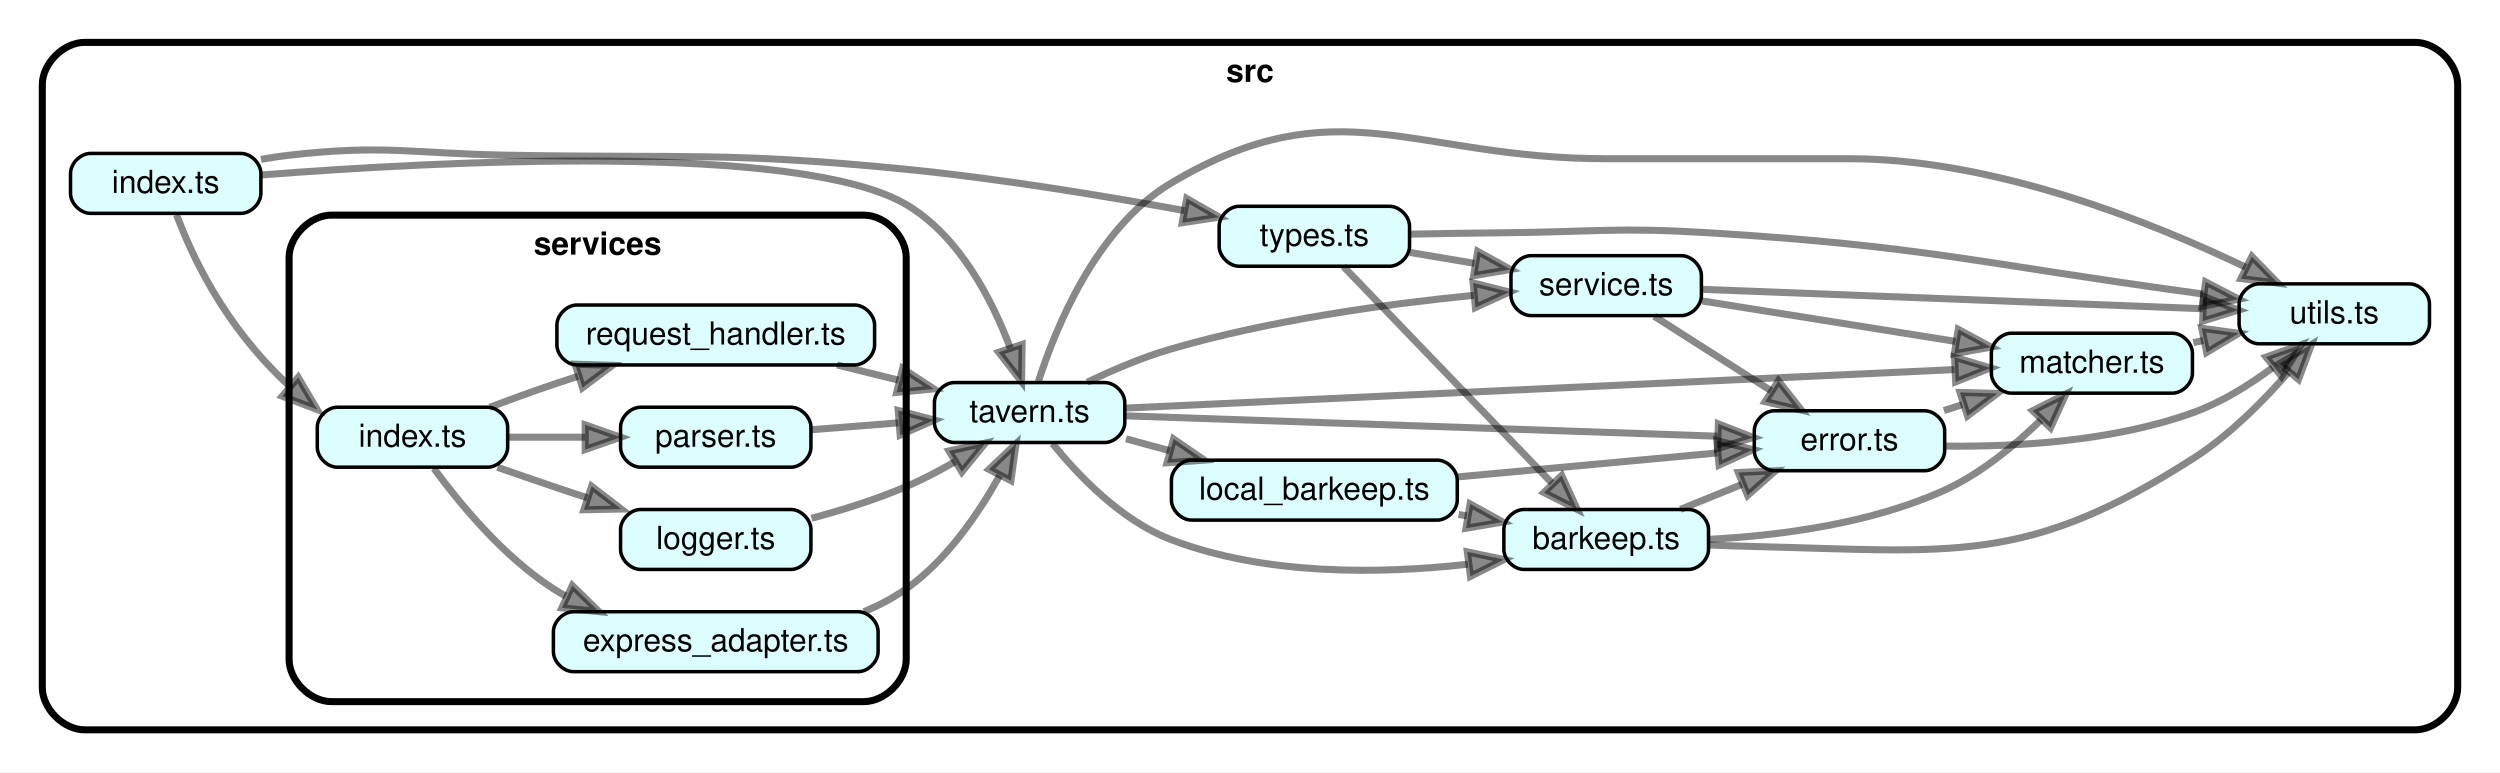
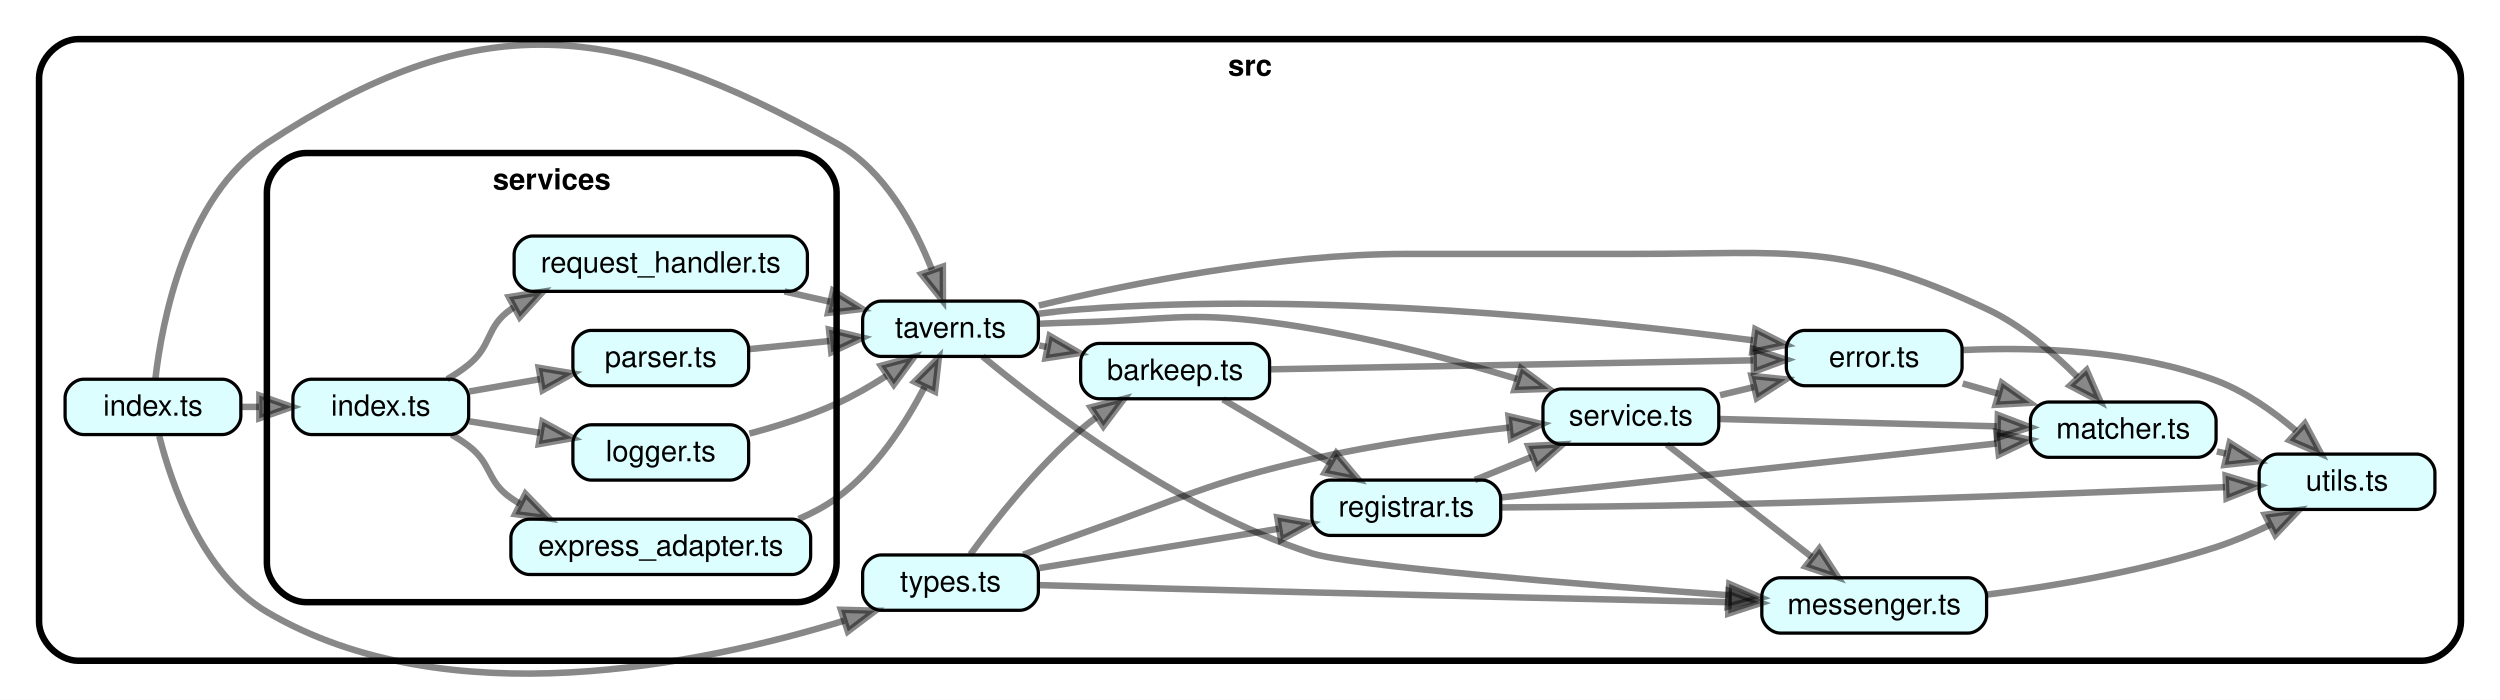
- <svg xmlns="http://www.w3.org/2000/svg" xmlns:xlink="http://www.w3.org/1999/xlink" width="709pt" height="219pt" viewBox="0.00 0.00 709.14 219.00">
-   <g id="graph0" class="graph" transform="scale(1 1) rotate(0) translate(4 215)">
-     <polygon fill="#ffffff" stroke="transparent" points="-4,4 -4,-215 705.136,-215 705.136,4 -4,4" />
+ <svg xmlns="http://www.w3.org/2000/svg" xmlns:xlink="http://www.w3.org/1999/xlink" width="768pt" height="215pt" viewBox="0.00 0.00 768.15 215.00">
+   <g id="graph0" class="graph" transform="scale(1 1) rotate(0) translate(4 211)">
+     <polygon fill="#ffffff" stroke="transparent" points="-4,4 -4,-211 764.15,-211 764.15,4 -4,4" />
    <g id="clust1" class="cluster">
-       <path fill="#ffffff" stroke="#000000" stroke-width="2" d="M20,-8C20,-8 681.136,-8 681.136,-8 687.136,-8 693.136,-14 693.136,-20 693.136,-20 693.136,-191 693.136,-191 693.136,-197 687.136,-203 681.136,-203 681.136,-203 20,-203 20,-203 14,-203 8,-197 8,-191 8,-191 8,-20 8,-20 8,-14 14,-8 20,-8" />
-       <text text-anchor="middle" x="350.568" y="-191.8" font-family="Helvetica,sans-Serif" font-weight="bold" font-size="9.00" fill="#000000">src</text>
+       <path fill="#ffffff" stroke="#000000" stroke-width="2" d="M20,-8C20,-8 740.15,-8 740.15,-8 746.15,-8 752.15,-14 752.15,-20 752.15,-20 752.15,-187 752.15,-187 752.15,-193 746.15,-199 740.15,-199 740.15,-199 20,-199 20,-199 14,-199 8,-193 8,-187 8,-187 8,-20 8,-20 8,-14 14,-8 20,-8" />
+       <text text-anchor="middle" x="380.075" y="-187.8" font-family="Helvetica,sans-Serif" font-weight="bold" font-size="9.00" fill="#000000">src</text>
    </g>
    <g id="clust2" class="cluster">
-       <path fill="#ffffff" stroke="#000000" stroke-width="2" d="M90,-16C90,-16 241.052,-16 241.052,-16 247.052,-16 253.052,-22 253.052,-28 253.052,-28 253.052,-142 253.052,-142 253.052,-148 247.052,-154 241.052,-154 241.052,-154 90,-154 90,-154 84,-154 78,-148 78,-142 78,-142 78,-28 78,-28 78,-22 84,-16 90,-16" />
-       <text text-anchor="middle" x="165.526" y="-142.8" font-family="Helvetica,sans-Serif" font-weight="bold" font-size="9.00" fill="#000000">services</text>
+       <path fill="#ffffff" stroke="#000000" stroke-width="2" d="M90,-26C90,-26 241.052,-26 241.052,-26 247.052,-26 253.052,-32 253.052,-38 253.052,-38 253.052,-152 253.052,-152 253.052,-158 247.052,-164 241.052,-164 241.052,-164 90,-164 90,-164 84,-164 78,-158 78,-152 78,-152 78,-38 78,-38 78,-32 84,-26 90,-26" />
+       <text text-anchor="middle" x="165.526" y="-152.8" font-family="Helvetica,sans-Serif" font-weight="bold" font-size="9.00" fill="#000000">services</text>
    </g>
    <g id="node1" class="node">
      <g id="a_node1">
        <a xlink:href="src/barkeep.ts" xlink:title="barkeep.ts">
-           <path fill="#ddfeff" stroke="#000000" d="M474.962,-70.5C474.962,-70.5 428.246,-70.5 428.246,-70.5 425.413,-70.5 422.579,-67.667 422.579,-64.833 422.579,-64.833 422.579,-59.167 422.579,-59.167 422.579,-56.333 425.413,-53.5 428.246,-53.5 428.246,-53.5 474.962,-53.5 474.962,-53.5 477.796,-53.5 480.629,-56.333 480.629,-59.167 480.629,-59.167 480.629,-64.833 480.629,-64.833 480.629,-67.667 477.796,-70.5 474.962,-70.5" />
-           <text text-anchor="middle" x="451.604" y="-59.3" font-family="Helvetica,sans-Serif" font-size="9.00" fill="#000000">barkeep.ts</text>
+           <path fill="#ddfeff" stroke="#000000" d="M380.423,-105.5C380.423,-105.5 333.706,-105.5 333.706,-105.5 330.873,-105.5 328.039,-102.667 328.039,-99.833 328.039,-99.833 328.039,-94.167 328.039,-94.167 328.039,-91.333 330.873,-88.5 333.706,-88.5 333.706,-88.5 380.423,-88.5 380.423,-88.5 383.256,-88.5 386.089,-91.333 386.089,-94.167 386.089,-94.167 386.089,-99.833 386.089,-99.833 386.089,-102.667 383.256,-105.5 380.423,-105.5" />
+           <text text-anchor="middle" x="357.064" y="-94.3" font-family="Helvetica,sans-Serif" font-size="9.00" fill="#000000">barkeep.ts</text>
        </a>
      </g>
    </g>
    <g id="node2" class="node">
      <g id="a_node2">
        <a xlink:href="src/error.ts" xlink:title="error.ts">
-           <path fill="#ddfeff" stroke="#000000" d="M541.95,-98.5C541.95,-98.5 499.283,-98.5 499.283,-98.5 496.45,-98.5 493.617,-95.667 493.617,-92.833 493.617,-92.833 493.617,-87.167 493.617,-87.167 493.617,-84.333 496.45,-81.5 499.283,-81.5 499.283,-81.5 541.95,-81.5 541.95,-81.5 544.783,-81.5 547.617,-84.333 547.617,-87.167 547.617,-87.167 547.617,-92.833 547.617,-92.833 547.617,-95.667 544.783,-98.5 541.95,-98.5" />
-           <text text-anchor="middle" x="520.617" y="-87.3" font-family="Helvetica,sans-Serif" font-size="9.00" fill="#000000">error.ts</text>
+           <path fill="#ddfeff" stroke="#000000" d="M593.199,-109.5C593.199,-109.5 550.533,-109.5 550.533,-109.5 547.699,-109.5 544.866,-106.667 544.866,-103.833 544.866,-103.833 544.866,-98.167 544.866,-98.167 544.866,-95.333 547.699,-92.5 550.533,-92.5 550.533,-92.5 593.199,-92.5 593.199,-92.5 596.033,-92.5 598.866,-95.333 598.866,-98.167 598.866,-98.167 598.866,-103.833 598.866,-103.833 598.866,-106.667 596.033,-109.5 593.199,-109.5" />
+           <text text-anchor="middle" x="571.866" y="-98.3" font-family="Helvetica,sans-Serif" font-size="9.00" fill="#000000">error.ts</text>
        </a>
      </g>
    </g>
    <g id="edge1" class="edge">
-       <path fill="none" stroke="#000000" stroke-width="2" stroke-opacity="0.467" d="M472.685,-70.553C478.17,-72.778 484.192,-75.222 490.059,-77.602" />
-       <polygon fill="#000000" fill-opacity="0.467" stroke="#000000" stroke-width="2" stroke-opacity="0.467" points="489.082,-80.983 499.665,-81.499 491.714,-74.496 489.082,-80.983" />
-     </g>
-     <g id="node5" class="node">
-       <g id="a_node5">
+       <path fill="none" stroke="#000000" stroke-width="2" stroke-opacity="0.467" d="M386.481,-97.548C425.037,-98.266 492.685,-99.525 534.73,-100.308" />
+       <polygon fill="#000000" fill-opacity="0.467" stroke="#000000" stroke-width="2" stroke-opacity="0.467" points="534.771,-103.81 544.835,-100.497 534.902,-96.811 534.771,-103.81" />
+     </g>
+     <g id="node6" class="node">
+       <g id="a_node6">
+         <a xlink:href="src/registrar.ts" xlink:title="registrar.ts">
+           <path fill="#ddfeff" stroke="#000000" d="M451.434,-63.5C451.434,-63.5 404.735,-63.5 404.735,-63.5 401.902,-63.5 399.069,-60.667 399.069,-57.833 399.069,-57.833 399.069,-52.167 399.069,-52.167 399.069,-49.333 401.902,-46.5 404.735,-46.5 404.735,-46.5 451.434,-46.5 451.434,-46.5 454.267,-46.5 457.101,-49.333 457.101,-52.167 457.101,-52.167 457.101,-57.833 457.101,-57.833 457.101,-60.667 454.267,-63.5 451.434,-63.5" />
+           <text text-anchor="middle" x="428.085" y="-52.3" font-family="Helvetica,sans-Serif" font-size="9.00" fill="#000000">registrar.ts</text>
+         </a>
+       </g>
+     </g>
+     <g id="edge2" class="edge">
+       <path fill="none" stroke="#000000" stroke-width="2" stroke-opacity="0.467" d="M371.78,-88.298C381.302,-82.666 393.905,-75.213 404.773,-68.786" />
+       <polygon fill="#000000" fill-opacity="0.467" stroke="#000000" stroke-width="2" stroke-opacity="0.467" points="406.562,-71.794 413.388,-63.691 402.999,-65.769 406.562,-71.794" />
+     </g>
+     <g id="node4" class="node">
+       <g id="a_node4">
        <a xlink:href="src/matcher.ts" xlink:title="matcher.ts">
-           <path fill="#ddfeff" stroke="#000000" d="M612.231,-120.5C612.231,-120.5 566.522,-120.5 566.522,-120.5 563.688,-120.5 560.855,-117.667 560.855,-114.833 560.855,-114.833 560.855,-109.167 560.855,-109.167 560.855,-106.333 563.688,-103.5 566.522,-103.5 566.522,-103.5 612.231,-103.5 612.231,-103.5 615.065,-103.5 617.898,-106.333 617.898,-109.167 617.898,-109.167 617.898,-114.833 617.898,-114.833 617.898,-117.667 615.065,-120.5 612.231,-120.5" />
-           <text text-anchor="middle" x="589.376" y="-109.3" font-family="Helvetica,sans-Serif" font-size="9.00" fill="#000000">matcher.ts</text>
-         </a>
-       </g>
-     </g>
-     <g id="edge2" class="edge">
-       <path fill="none" stroke="#000000" stroke-width="2" stroke-opacity="0.467" d="M480.946,-62.052C500.601,-63.083 526.622,-66.419 547.617,-76 557.849,-80.669 567.486,-88.636 574.918,-95.89" />
-       <polygon fill="#000000" fill-opacity="0.467" stroke="#000000" stroke-width="2" stroke-opacity="0.467" points="572.585,-98.514 582.041,-103.292 577.629,-93.66 572.585,-98.514" />
-     </g>
-     <g id="node14" class="node">
-       <g id="a_node14">
+           <path fill="#ddfeff" stroke="#000000" d="M671.245,-87.5C671.245,-87.5 625.536,-87.5 625.536,-87.5 622.702,-87.5 619.869,-84.667 619.869,-81.833 619.869,-81.833 619.869,-76.167 619.869,-76.167 619.869,-73.333 622.702,-70.5 625.536,-70.5 625.536,-70.5 671.245,-70.5 671.245,-70.5 674.079,-70.5 676.912,-73.333 676.912,-76.167 676.912,-76.167 676.912,-81.833 676.912,-81.833 676.912,-84.667 674.079,-87.5 671.245,-87.5" />
+           <text text-anchor="middle" x="648.391" y="-76.3" font-family="Helvetica,sans-Serif" font-size="9.00" fill="#000000">matcher.ts</text>
+         </a>
+       </g>
+     </g>
+     <g id="edge3" class="edge">
+       <path fill="none" stroke="#000000" stroke-width="2" stroke-opacity="0.467" d="M599.061,-93.182C602.621,-92.158 606.322,-91.094 610.023,-90.03" />
+       <polygon fill="#000000" fill-opacity="0.467" stroke="#000000" stroke-width="2" stroke-opacity="0.467" points="611.085,-93.367 619.729,-87.24 609.151,-86.639 611.085,-93.367" />
+     </g>
+     <g id="node15" class="node">
+       <g id="a_node15">
        <a xlink:href="src/utils.ts" xlink:title="utils.ts">
-           <path fill="#ddfeff" stroke="#000000" d="M679.47,-134.5C679.47,-134.5 636.803,-134.5 636.803,-134.5 633.97,-134.5 631.136,-131.667 631.136,-128.833 631.136,-128.833 631.136,-123.167 631.136,-123.167 631.136,-120.333 633.97,-117.5 636.803,-117.5 636.803,-117.5 679.47,-117.5 679.47,-117.5 682.303,-117.5 685.136,-120.333 685.136,-123.167 685.136,-123.167 685.136,-128.833 685.136,-128.833 685.136,-131.667 682.303,-134.5 679.47,-134.5" />
-           <text text-anchor="middle" x="658.136" y="-123.3" font-family="Helvetica,sans-Serif" font-size="9.00" fill="#000000">utils.ts</text>
-         </a>
-       </g>
-     </g>
-     <g id="edge3" class="edge">
-       <path fill="none" stroke="#000000" stroke-width="2" stroke-opacity="0.467" d="M480.98,-60.423C485.219,-60.248 489.529,-60.097 493.617,-60 550.047,-58.658 570.59,-54.577 618.136,-85 628.332,-91.524 637.875,-101.113 645.081,-109.377" />
-       <polygon fill="#000000" fill-opacity="0.467" stroke="#000000" stroke-width="2" stroke-opacity="0.467" points="642.596,-111.863 651.674,-117.326 647.984,-107.395 642.596,-111.863" />
+           <path fill="#ddfeff" stroke="#000000" d="M738.484,-71.5C738.484,-71.5 695.817,-71.5 695.817,-71.5 692.984,-71.5 690.15,-68.667 690.15,-65.833 690.15,-65.833 690.15,-60.167 690.15,-60.167 690.15,-57.333 692.984,-54.5 695.817,-54.5 695.817,-54.5 738.484,-54.5 738.484,-54.5 741.317,-54.5 744.15,-57.333 744.15,-60.167 744.15,-60.167 744.15,-65.833 744.15,-65.833 744.15,-68.667 741.317,-71.5 738.484,-71.5" />
+           <text text-anchor="middle" x="717.15" y="-60.3" font-family="Helvetica,sans-Serif" font-size="9.00" fill="#000000">utils.ts</text>
+         </a>
+       </g>
    </g>
    <g id="edge4" class="edge">
-       <path fill="none" stroke="#000000" stroke-width="2" stroke-opacity="0.467" d="M547.398,-98.569C549.109,-99.116 550.846,-99.672 552.592,-100.231" />
-       <polygon fill="#000000" fill-opacity="0.467" stroke="#000000" stroke-width="2" stroke-opacity="0.467" points="551.964,-103.704 562.555,-103.418 554.097,-97.037 551.964,-103.704" />
-     </g>
-     <g id="edge5" class="edge">
-       <path fill="none" stroke="#000000" stroke-width="2" stroke-opacity="0.467" d="M547.91,-88.476C567.923,-88.247 595.446,-89.813 618.136,-98 626.14,-100.888 634.016,-105.816 640.635,-110.74" />
-       <polygon fill="#000000" fill-opacity="0.467" stroke="#000000" stroke-width="2" stroke-opacity="0.467" points="638.782,-113.74 648.775,-117.26 643.159,-108.277 638.782,-113.74" />
+       <path fill="none" stroke="#000000" stroke-width="2" stroke-opacity="0.467" d="M599.181,-103.472C620.997,-104.447 651.975,-103.558 677.15,-94 686.044,-90.623 694.571,-84.557 701.449,-78.68" />
+       <polygon fill="#000000" fill-opacity="0.467" stroke="#000000" stroke-width="2" stroke-opacity="0.467" points="704.201,-80.905 709.185,-71.555 699.458,-75.756 704.201,-80.905" />
    </g>
    <g id="node3" class="node">
      <g id="a_node3">
        <a xlink:href="src/index.ts" xlink:title="index.ts">
-           <path fill="#ddfeff" stroke="#000000" d="M64.333,-171.5C64.333,-171.5 21.667,-171.5 21.667,-171.5 18.833,-171.5 16,-168.667 16,-165.833 16,-165.833 16,-160.167 16,-160.167 16,-157.333 18.833,-154.5 21.667,-154.5 21.667,-154.5 64.333,-154.5 64.333,-154.5 67.167,-154.5 70,-157.333 70,-160.167 70,-160.167 70,-165.833 70,-165.833 70,-168.667 67.167,-171.5 64.333,-171.5" />
-           <text text-anchor="middle" x="43" y="-160.3" font-family="Helvetica,sans-Serif" font-size="9.00" fill="#000000">index.ts</text>
-         </a>
-       </g>
+           <path fill="#ddfeff" stroke="#000000" d="M64.333,-94.5C64.333,-94.5 21.667,-94.5 21.667,-94.5 18.833,-94.5 16,-91.667 16,-88.833 16,-88.833 16,-83.167 16,-83.167 16,-80.333 18.833,-77.5 21.667,-77.5 21.667,-77.5 64.333,-77.5 64.333,-77.5 67.167,-77.5 70,-80.333 70,-83.167 70,-83.167 70,-88.833 70,-88.833 70,-91.667 67.167,-94.5 64.333,-94.5" />
+           <text text-anchor="middle" x="43" y="-83.3" font-family="Helvetica,sans-Serif" font-size="9.00" fill="#000000">index.ts</text>
+         </a>
+       </g>
+     </g>
+     <g id="node9" class="node">
+       <g id="a_node9">
+         <a xlink:href="src/services/index.ts" xlink:title="index.ts">
+           <path fill="#ddfeff" stroke="#000000" d="M134.333,-94.5C134.333,-94.5 91.667,-94.5 91.667,-94.5 88.833,-94.5 86,-91.667 86,-88.833 86,-88.833 86,-83.167 86,-83.167 86,-80.333 88.833,-77.5 91.667,-77.5 91.667,-77.5 134.333,-77.5 134.333,-77.5 137.167,-77.5 140,-80.333 140,-83.167 140,-83.167 140,-88.833 140,-88.833 140,-91.667 137.167,-94.5 134.333,-94.5" />
+           <text text-anchor="middle" x="113" y="-83.3" font-family="Helvetica,sans-Serif" font-size="9.00" fill="#000000">index.ts</text>
+         </a>
+       </g>
+     </g>
+     <g id="edge5" class="edge">
+       <path fill="none" stroke="#000000" stroke-width="2" stroke-opacity="0.467" d="M70.264,-86C72.006,-86 73.775,-86 75.552,-86" />
+       <polygon fill="#000000" fill-opacity="0.467" stroke="#000000" stroke-width="2" stroke-opacity="0.467" points="75.695,-89.5 85.695,-86 75.695,-82.5 75.695,-89.5" />
+     </g>
+     <g id="node13" class="node">
+       <g id="a_node13">
+         <a xlink:href="src/tavern.ts" xlink:title="tavern.ts">
+           <path fill="#ddfeff" stroke="#000000" d="M309.385,-118.5C309.385,-118.5 266.718,-118.5 266.718,-118.5 263.885,-118.5 261.052,-115.667 261.052,-112.833 261.052,-112.833 261.052,-107.167 261.052,-107.167 261.052,-104.333 263.885,-101.5 266.718,-101.5 266.718,-101.5 309.385,-101.5 309.385,-101.5 312.218,-101.5 315.052,-104.333 315.052,-107.167 315.052,-107.167 315.052,-112.833 315.052,-112.833 315.052,-115.667 312.218,-118.5 309.385,-118.5" />
+           <text text-anchor="middle" x="288.052" y="-107.3" font-family="Helvetica,sans-Serif" font-size="9.00" fill="#000000">tavern.ts</text>
+         </a>
+       </g>
+     </g>
+     <g id="edge6" class="edge">
+       <path fill="none" stroke="#000000" stroke-width="2" stroke-opacity="0.467" d="M43.732,-94.545C45.722,-111.789 52.909,-150.508 78,-167 143.015,-209.732 185.154,-204.985 253.052,-167 267.766,-158.768 277.048,-141.54 282.326,-128.167" />
+       <polygon fill="#000000" fill-opacity="0.467" stroke="#000000" stroke-width="2" stroke-opacity="0.467" points="285.705,-129.109 285.728,-118.515 279.103,-126.782 285.705,-129.109" />
+     </g>
+     <g id="node14" class="node">
+       <g id="a_node14">
+         <a xlink:href="src/types.ts" xlink:title="types.ts">
+           <path fill="#ddfeff" stroke="#000000" d="M309.385,-40.5C309.385,-40.5 266.718,-40.5 266.718,-40.5 263.885,-40.5 261.052,-37.667 261.052,-34.833 261.052,-34.833 261.052,-29.167 261.052,-29.167 261.052,-26.333 263.885,-23.5 266.718,-23.5 266.718,-23.5 309.385,-23.5 309.385,-23.5 312.218,-23.5 315.052,-26.333 315.052,-29.167 315.052,-29.167 315.052,-34.833 315.052,-34.833 315.052,-37.667 312.218,-40.5 309.385,-40.5" />
+           <text text-anchor="middle" x="288.052" y="-29.3" font-family="Helvetica,sans-Serif" font-size="9.00" fill="#000000">types.ts</text>
+         </a>
+       </g>
+     </g>
+     <g id="edge7" class="edge">
+       <path fill="none" stroke="#000000" stroke-width="2" stroke-opacity="0.467" d="M44.92,-77.092C48.555,-62.712 57.942,-34.802 78,-23 133.307,9.543 211.714,-6.856 255.41,-20.323" />
+       <polygon fill="#000000" fill-opacity="0.467" stroke="#000000" stroke-width="2" stroke-opacity="0.467" points="254.371,-23.666 264.962,-23.393 256.512,-17.001 254.371,-23.666" />
+     </g>
+     <g id="edge8" class="edge">
+       <path fill="none" stroke="#000000" stroke-width="2" stroke-opacity="0.467" d="M677.153,-72.307C678.086,-72.09 679.026,-71.871 679.968,-71.652" />
+       <polygon fill="#000000" fill-opacity="0.467" stroke="#000000" stroke-width="2" stroke-opacity="0.467" points="681.096,-74.983 690.043,-69.308 679.51,-68.165 681.096,-74.983" />
+     </g>
+     <g id="node5" class="node">
+       <g id="a_node5">
+         <a xlink:href="src/messenger.ts" xlink:title="messenger.ts">
+           <path fill="#ddfeff" stroke="#000000" d="M600.731,-33.5C600.731,-33.5 543.001,-33.5 543.001,-33.5 540.168,-33.5 537.335,-30.667 537.335,-27.833 537.335,-27.833 537.335,-22.167 537.335,-22.167 537.335,-19.333 540.168,-16.5 543.001,-16.5 543.001,-16.5 600.731,-16.5 600.731,-16.5 603.564,-16.5 606.397,-19.333 606.397,-22.167 606.397,-22.167 606.397,-27.833 606.397,-27.833 606.397,-30.667 603.564,-33.5 600.731,-33.5" />
+           <text text-anchor="middle" x="571.866" y="-22.3" font-family="Helvetica,sans-Serif" font-size="9.00" fill="#000000">messenger.ts</text>
+         </a>
+       </g>
+     </g>
+     <g id="edge9" class="edge">
+       <path fill="none" stroke="#000000" stroke-width="2" stroke-opacity="0.467" d="M606.625,-28.336C627.449,-30.973 654.241,-35.497 677.15,-43 682.592,-44.782 688.218,-47.197 693.471,-49.733" />
+       <polygon fill="#000000" fill-opacity="0.467" stroke="#000000" stroke-width="2" stroke-opacity="0.467" points="691.907,-52.864 702.402,-54.316 695.103,-46.636 691.907,-52.864" />
+     </g>
+     <g id="edge10" class="edge">
+       <path fill="none" stroke="#000000" stroke-width="2" stroke-opacity="0.467" d="M457.34,-58.187C496.483,-62.451 566.001,-70.025 609.514,-74.765" />
+       <polygon fill="#000000" fill-opacity="0.467" stroke="#000000" stroke-width="2" stroke-opacity="0.467" points="609.395,-78.272 619.715,-75.876 610.153,-71.314 609.395,-78.272" />
+     </g>
+     <g id="node7" class="node">
+       <g id="a_node7">
+         <a xlink:href="src/service.ts" xlink:title="service.ts">
+           <path fill="#ddfeff" stroke="#000000" d="M518.439,-91.5C518.439,-91.5 475.755,-91.5 475.755,-91.5 472.922,-91.5 470.089,-88.667 470.089,-85.833 470.089,-85.833 470.089,-80.167 470.089,-80.167 470.089,-77.333 472.922,-74.5 475.755,-74.5 475.755,-74.5 518.439,-74.5 518.439,-74.5 521.272,-74.5 524.105,-77.333 524.105,-80.167 524.105,-80.167 524.105,-85.833 524.105,-85.833 524.105,-88.667 521.272,-91.5 518.439,-91.5" />
+           <text text-anchor="middle" x="497.097" y="-80.3" font-family="Helvetica,sans-Serif" font-size="9.00" fill="#000000">service.ts</text>
+         </a>
+       </g>
+     </g>
+     <g id="edge11" class="edge">
+       <path fill="none" stroke="#000000" stroke-width="2" stroke-opacity="0.467" d="M449.166,-63.553C454.651,-65.778 460.672,-68.222 466.539,-70.602" />
+       <polygon fill="#000000" fill-opacity="0.467" stroke="#000000" stroke-width="2" stroke-opacity="0.467" points="465.563,-73.983 476.145,-74.499 468.195,-67.496 465.563,-73.983" />
+     </g>
+     <g id="edge12" class="edge">
+       <path fill="none" stroke="#000000" stroke-width="2" stroke-opacity="0.467" d="M457.504,-55.11C476.508,-55.229 501.769,-55.479 524.101,-56 578.193,-57.262 640.778,-59.714 679.668,-61.354" />
+       <polygon fill="#000000" fill-opacity="0.467" stroke="#000000" stroke-width="2" stroke-opacity="0.467" points="679.842,-64.865 689.982,-61.794 680.14,-57.871 679.842,-64.865" />
+     </g>
+     <g id="edge13" class="edge">
+       <path fill="none" stroke="#000000" stroke-width="2" stroke-opacity="0.467" d="M524.514,-89.6C527.909,-90.418 531.423,-91.264 534.931,-92.108" />
+       <polygon fill="#000000" fill-opacity="0.467" stroke="#000000" stroke-width="2" stroke-opacity="0.467" points="534.161,-95.523 544.702,-94.461 535.799,-88.717 534.161,-95.523" />
+     </g>
+     <g id="edge14" class="edge">
+       <path fill="none" stroke="#000000" stroke-width="2" stroke-opacity="0.467" d="M524.145,-82.285C547.931,-81.656 582.834,-80.733 609.595,-80.026" />
+       <polygon fill="#000000" fill-opacity="0.467" stroke="#000000" stroke-width="2" stroke-opacity="0.467" points="609.872,-83.52 619.776,-79.757 609.687,-76.522 609.872,-83.52" />
+     </g>
+     <g id="edge15" class="edge">
+       <path fill="none" stroke="#000000" stroke-width="2" stroke-opacity="0.467" d="M508.129,-74.442C519.836,-65.361 538.557,-50.839 552.687,-39.877" />
+       <polygon fill="#000000" fill-opacity="0.467" stroke="#000000" stroke-width="2" stroke-opacity="0.467" points="555.032,-42.488 560.788,-33.593 550.742,-36.957 555.032,-42.488" />
    </g>
    <g id="node8" class="node">
      <g id="a_node8">
-         <a xlink:href="src/services/index.ts" xlink:title="index.ts">
-           <path fill="#ddfeff" stroke="#000000" d="M134.333,-99.5C134.333,-99.5 91.667,-99.5 91.667,-99.5 88.833,-99.5 86,-96.667 86,-93.833 86,-93.833 86,-88.167 86,-88.167 86,-85.333 88.833,-82.5 91.667,-82.5 91.667,-82.5 134.333,-82.5 134.333,-82.5 137.167,-82.5 140,-85.333 140,-88.167 140,-88.167 140,-93.833 140,-93.833 140,-96.667 137.167,-99.5 134.333,-99.5" />
-           <text text-anchor="middle" x="113" y="-88.3" font-family="Helvetica,sans-Serif" font-size="9.00" fill="#000000">index.ts</text>
-         </a>
-       </g>
-     </g>
-     <g id="edge6" class="edge">
-       <path fill="none" stroke="#000000" stroke-width="2" stroke-opacity="0.467" d="M46.071,-154.12C50.375,-142.774 59.21,-122.942 78.182,-105.428" />
-       <polygon fill="#000000" fill-opacity="0.467" stroke="#000000" stroke-width="2" stroke-opacity="0.467" points="80.584,-107.981 85.961,-98.852 76.064,-102.635 80.584,-107.981" />
+         <a xlink:href="src/services/express_adapter.ts" xlink:title="express_adapter.ts">
+           <path fill="#ddfeff" stroke="#000000" d="M239.411,-51.5C239.411,-51.5 158.641,-51.5 158.641,-51.5 155.807,-51.5 152.974,-48.667 152.974,-45.833 152.974,-45.833 152.974,-40.167 152.974,-40.167 152.974,-37.333 155.807,-34.5 158.641,-34.5 158.641,-34.5 239.411,-34.5 239.411,-34.5 242.244,-34.5 245.078,-37.333 245.078,-40.167 245.078,-40.167 245.078,-45.833 245.078,-45.833 245.078,-48.667 242.244,-51.5 239.411,-51.5" />
+           <text text-anchor="middle" x="199.026" y="-40.3" font-family="Helvetica,sans-Serif" font-size="9.00" fill="#000000">express_adapter.ts</text>
+         </a>
+       </g>
+     </g>
+     <g id="edge16" class="edge">
+       <path fill="none" stroke="#000000" stroke-width="2" stroke-opacity="0.467" d="M241.389,-51.552C245.525,-53.314 249.498,-55.438 253.052,-58 265.068,-66.662 274.202,-80.815 280.12,-92.171" />
+       <polygon fill="#000000" fill-opacity="0.467" stroke="#000000" stroke-width="2" stroke-opacity="0.467" points="276.989,-93.734 284.486,-101.221 283.294,-90.693 276.989,-93.734" />
+     </g>
+     <g id="edge17" class="edge">
+       <path fill="none" stroke="#000000" stroke-width="2" stroke-opacity="0.467" d="M134.749,-77.451C136.591,-76.398 138.371,-75.247 140,-74 147.275,-68.431 145.447,-63.187 153,-58 153.901,-57.382 154.828,-56.787 155.779,-56.216" />
+       <polygon fill="#000000" fill-opacity="0.467" stroke="#000000" stroke-width="2" stroke-opacity="0.467" points="157.429,-59.304 164.788,-51.682 154.282,-53.051 157.429,-59.304" />
+     </g>
+     <g id="node10" class="node">
+       <g id="a_node10">
+         <a xlink:href="src/services/logger.ts" xlink:title="logger.ts">
+           <path fill="#ddfeff" stroke="#000000" d="M220.359,-80.5C220.359,-80.5 177.692,-80.5 177.692,-80.5 174.859,-80.5 172.026,-77.667 172.026,-74.833 172.026,-74.833 172.026,-69.167 172.026,-69.167 172.026,-66.333 174.859,-63.5 177.692,-63.5 177.692,-63.5 220.359,-63.5 220.359,-63.5 223.192,-63.5 226.026,-66.333 226.026,-69.167 226.026,-69.167 226.026,-74.833 226.026,-74.833 226.026,-77.667 223.192,-80.5 220.359,-80.5" />
+           <text text-anchor="middle" x="199.026" y="-69.3" font-family="Helvetica,sans-Serif" font-size="9.00" fill="#000000">logger.ts</text>
+         </a>
+       </g>
+     </g>
+     <g id="edge18" class="edge">
+       <path fill="none" stroke="#000000" stroke-width="2" stroke-opacity="0.467" d="M140.219,-81.57C147.111,-80.449 154.632,-79.225 161.921,-78.038" />
+       <polygon fill="#000000" fill-opacity="0.467" stroke="#000000" stroke-width="2" stroke-opacity="0.467" points="162.676,-81.462 171.984,-76.401 161.551,-74.553 162.676,-81.462" />
+     </g>
+     <g id="node11" class="node">
+       <g id="a_node11">
+         <a xlink:href="src/services/parser.ts" xlink:title="parser.ts">
+           <path fill="#ddfeff" stroke="#000000" d="M220.359,-109.5C220.359,-109.5 177.692,-109.5 177.692,-109.5 174.859,-109.5 172.026,-106.667 172.026,-103.833 172.026,-103.833 172.026,-98.167 172.026,-98.167 172.026,-95.333 174.859,-92.5 177.692,-92.5 177.692,-92.5 220.359,-92.5 220.359,-92.5 223.192,-92.5 226.026,-95.333 226.026,-98.167 226.026,-98.167 226.026,-103.833 226.026,-103.833 226.026,-106.667 223.192,-109.5 220.359,-109.5" />
+           <text text-anchor="middle" x="199.026" y="-98.3" font-family="Helvetica,sans-Serif" font-size="9.00" fill="#000000">parser.ts</text>
+         </a>
+       </g>
+     </g>
+     <g id="edge19" class="edge">
+       <path fill="none" stroke="#000000" stroke-width="2" stroke-opacity="0.467" d="M140.219,-90.746C147.111,-91.948 154.632,-93.259 161.921,-94.53" />
+       <polygon fill="#000000" fill-opacity="0.467" stroke="#000000" stroke-width="2" stroke-opacity="0.467" points="161.531,-98.015 171.984,-96.285 162.734,-91.119 161.531,-98.015" />
    </g>
    <g id="node12" class="node">
      <g id="a_node12">
-         <a xlink:href="src/tavern.ts" xlink:title="tavern.ts">
-           <path fill="#ddfeff" stroke="#000000" d="M309.385,-106.5C309.385,-106.5 266.718,-106.5 266.718,-106.5 263.885,-106.5 261.052,-103.667 261.052,-100.833 261.052,-100.833 261.052,-95.167 261.052,-95.167 261.052,-92.333 263.885,-89.5 266.718,-89.5 266.718,-89.5 309.385,-89.5 309.385,-89.5 312.218,-89.5 315.052,-92.333 315.052,-95.167 315.052,-95.167 315.052,-100.833 315.052,-100.833 315.052,-103.667 312.218,-106.5 309.385,-106.5" />
-           <text text-anchor="middle" x="288.052" y="-95.3" font-family="Helvetica,sans-Serif" font-size="9.00" fill="#000000">tavern.ts</text>
-         </a>
-       </g>
-     </g>
-     <g id="edge7" class="edge">
-       <path fill="none" stroke="#000000" stroke-width="2" stroke-opacity="0.467" d="M70.161,-165.393C119.806,-169.257 222.869,-174.765 253.052,-157 268.101,-148.142 277.393,-130.077 282.586,-116.256" />
-       <polygon fill="#000000" fill-opacity="0.467" stroke="#000000" stroke-width="2" stroke-opacity="0.467" points="285.916,-117.332 285.785,-106.738 279.281,-115.102 285.916,-117.332" />
-     </g>
-     <g id="node13" class="node">
-       <g id="a_node13">
-         <a xlink:href="src/types.ts" xlink:title="types.ts">
-           <path fill="#ddfeff" stroke="#000000" d="M390.155,-156.5C390.155,-156.5 347.488,-156.5 347.488,-156.5 344.655,-156.5 341.822,-153.667 341.822,-150.833 341.822,-150.833 341.822,-145.167 341.822,-145.167 341.822,-142.333 344.655,-139.5 347.488,-139.5 347.488,-139.5 390.155,-139.5 390.155,-139.5 392.988,-139.5 395.822,-142.333 395.822,-145.167 395.822,-145.167 395.822,-150.833 395.822,-150.833 395.822,-153.667 392.988,-156.5 390.155,-156.5" />
-           <text text-anchor="middle" x="368.822" y="-145.3" font-family="Helvetica,sans-Serif" font-size="9.00" fill="#000000">types.ts</text>
-         </a>
-       </g>
-     </g>
-     <g id="edge8" class="edge">
-       <path fill="none" stroke="#000000" stroke-width="2" stroke-opacity="0.467" d="M70.029,-169.809C72.709,-170.294 75.399,-170.707 78,-171 105.382,-174.089 112.449,-171.487 140,-171 190.269,-170.111 203.021,-171.97 253.052,-167 279.592,-164.363 309.271,-159.453 331.934,-155.285" />
-       <polygon fill="#000000" fill-opacity="0.467" stroke="#000000" stroke-width="2" stroke-opacity="0.467" points="332.632,-158.715 341.816,-153.433 331.343,-151.835 332.632,-158.715" />
-     </g>
-     <g id="node4" class="node">
-       <g id="a_node4">
-         <a xlink:href="src/local_barkeep.ts" xlink:title="local_barkeep.ts">
-           <path fill="#ddfeff" stroke="#000000" d="M403.696,-84.5C403.696,-84.5 333.947,-84.5 333.947,-84.5 331.114,-84.5 328.28,-81.667 328.28,-78.833 328.28,-78.833 328.28,-73.167 328.28,-73.167 328.28,-70.333 331.114,-67.5 333.947,-67.5 333.947,-67.5 403.696,-67.5 403.696,-67.5 406.53,-67.5 409.363,-70.333 409.363,-73.167 409.363,-73.167 409.363,-78.833 409.363,-78.833 409.363,-81.667 406.53,-84.5 403.696,-84.5" />
-           <text text-anchor="middle" x="368.822" y="-73.3" font-family="Helvetica,sans-Serif" font-size="9.00" fill="#000000">local_barkeep.ts</text>
-         </a>
-       </g>
-     </g>
-     <g id="edge9" class="edge">
-       <path fill="none" stroke="#000000" stroke-width="2" stroke-opacity="0.467" d="M409.728,-69.082C410.522,-68.948 411.317,-68.813 412.111,-68.679" />
-       <polygon fill="#000000" fill-opacity="0.467" stroke="#000000" stroke-width="2" stroke-opacity="0.467" points="413.004,-72.078 422.28,-66.959 411.836,-65.176 413.004,-72.078" />
-     </g>
-     <g id="edge10" class="edge">
-       <path fill="none" stroke="#000000" stroke-width="2" stroke-opacity="0.467" d="M409.5,-79.752C432.396,-81.863 460.785,-84.482 483.137,-86.543" />
-       <polygon fill="#000000" fill-opacity="0.467" stroke="#000000" stroke-width="2" stroke-opacity="0.467" points="482.978,-90.043 493.257,-87.477 483.621,-83.073 482.978,-90.043" />
-     </g>
-     <g id="edge11" class="edge">
-       <path fill="none" stroke="#000000" stroke-width="2" stroke-opacity="0.467" d="M618.138,-117.856C619.072,-118.046 620.012,-118.238 620.954,-118.429" />
-       <polygon fill="#000000" fill-opacity="0.467" stroke="#000000" stroke-width="2" stroke-opacity="0.467" points="620.531,-121.915 631.028,-120.481 621.928,-115.056 620.531,-121.915" />
-     </g>
-     <g id="node6" class="node">
-       <g id="a_node6">
-         <a xlink:href="src/service.ts" xlink:title="service.ts">
-           <path fill="#ddfeff" stroke="#000000" d="M472.946,-142.5C472.946,-142.5 430.263,-142.5 430.263,-142.5 427.429,-142.5 424.596,-139.667 424.596,-136.833 424.596,-136.833 424.596,-131.167 424.596,-131.167 424.596,-128.333 427.429,-125.5 430.263,-125.5 430.263,-125.5 472.946,-125.5 472.946,-125.5 475.779,-125.5 478.613,-128.333 478.613,-131.167 478.613,-131.167 478.613,-136.833 478.613,-136.833 478.613,-139.667 475.779,-142.5 472.946,-142.5" />
-           <text text-anchor="middle" x="451.604" y="-131.3" font-family="Helvetica,sans-Serif" font-size="9.00" fill="#000000">service.ts</text>
-         </a>
-       </g>
-     </g>
-     <g id="edge12" class="edge">
-       <path fill="none" stroke="#000000" stroke-width="2" stroke-opacity="0.467" d="M465.239,-125.307C474.691,-119.281 487.49,-111.12 498.403,-104.163" />
-       <polygon fill="#000000" fill-opacity="0.467" stroke="#000000" stroke-width="2" stroke-opacity="0.467" points="500.46,-107.002 507.01,-98.675 496.697,-101.1 500.46,-107.002" />
-     </g>
-     <g id="edge13" class="edge">
-       <path fill="none" stroke="#000000" stroke-width="2" stroke-opacity="0.467" d="M478.824,-129.654C499.361,-126.374 527.813,-121.831 550.71,-118.174" />
-       <polygon fill="#000000" fill-opacity="0.467" stroke="#000000" stroke-width="2" stroke-opacity="0.467" points="551.468,-121.598 560.791,-116.565 550.364,-114.685 551.468,-121.598" />
-     </g>
-     <g id="edge14" class="edge">
-       <path fill="none" stroke="#000000" stroke-width="2" stroke-opacity="0.467" d="M479.03,-132.938C515.47,-131.526 579.989,-129.027 620.832,-127.445" />
-       <polygon fill="#000000" fill-opacity="0.467" stroke="#000000" stroke-width="2" stroke-opacity="0.467" points="621.069,-130.939 630.926,-127.054 620.798,-123.944 621.069,-130.939" />
-     </g>
-     <g id="node7" class="node">
-       <g id="a_node7">
-         <a xlink:href="src/services/express_adapter.ts" xlink:title="express_adapter.ts">
-           <path fill="#ddfeff" stroke="#000000" d="M239.411,-41.5C239.411,-41.5 158.641,-41.5 158.641,-41.5 155.807,-41.5 152.974,-38.667 152.974,-35.833 152.974,-35.833 152.974,-30.167 152.974,-30.167 152.974,-27.333 155.807,-24.5 158.641,-24.5 158.641,-24.5 239.411,-24.5 239.411,-24.5 242.244,-24.5 245.078,-27.333 245.078,-30.167 245.078,-30.167 245.078,-35.833 245.078,-35.833 245.078,-38.667 242.244,-41.5 239.411,-41.5" />
-           <text text-anchor="middle" x="199.026" y="-30.3" font-family="Helvetica,sans-Serif" font-size="9.00" fill="#000000">express_adapter.ts</text>
-         </a>
-       </g>
-     </g>
-     <g id="edge15" class="edge">
-       <path fill="none" stroke="#000000" stroke-width="2" stroke-opacity="0.467" d="M241.065,-41.502C245.309,-43.275 249.396,-45.415 253.052,-48 264.577,-56.149 273.586,-69.357 279.575,-80.152" />
-       <polygon fill="#000000" fill-opacity="0.467" stroke="#000000" stroke-width="2" stroke-opacity="0.467" points="276.528,-81.879 284.213,-89.173 282.753,-78.679 276.528,-81.879" />
-     </g>
-     <g id="edge16" class="edge">
-       <path fill="none" stroke="#000000" stroke-width="2" stroke-opacity="0.467" d="M119.066,-82.17C126.151,-72.485 138.735,-57.109 153,-48 154.116,-47.288 155.268,-46.606 156.449,-45.954" />
-       <polygon fill="#000000" fill-opacity="0.467" stroke="#000000" stroke-width="2" stroke-opacity="0.467" points="158.337,-48.935 165.907,-41.523 155.367,-42.596 158.337,-48.935" />
-     </g>
-     <g id="node9" class="node">
-       <g id="a_node9">
-         <a xlink:href="src/services/logger.ts" xlink:title="logger.ts">
-           <path fill="#ddfeff" stroke="#000000" d="M220.359,-70.5C220.359,-70.5 177.692,-70.5 177.692,-70.5 174.859,-70.5 172.026,-67.667 172.026,-64.833 172.026,-64.833 172.026,-59.167 172.026,-59.167 172.026,-56.333 174.859,-53.5 177.692,-53.5 177.692,-53.5 220.359,-53.5 220.359,-53.5 223.192,-53.5 226.026,-56.333 226.026,-59.167 226.026,-59.167 226.026,-64.833 226.026,-64.833 226.026,-67.667 223.192,-70.5 220.359,-70.5" />
-           <text text-anchor="middle" x="199.026" y="-59.3" font-family="Helvetica,sans-Serif" font-size="9.00" fill="#000000">logger.ts</text>
-         </a>
-       </g>
-     </g>
-     <g id="edge17" class="edge">
-       <path fill="none" stroke="#000000" stroke-width="2" stroke-opacity="0.467" d="M137.084,-82.476C142.324,-80.648 147.842,-78.743 153,-77 156.105,-75.951 159.332,-74.873 162.572,-73.8" />
-       <polygon fill="#000000" fill-opacity="0.467" stroke="#000000" stroke-width="2" stroke-opacity="0.467" points="163.815,-77.076 172.222,-70.627 161.629,-70.426 163.815,-77.076" />
-     </g>
-     <g id="node10" class="node">
-       <g id="a_node10">
-         <a xlink:href="src/services/parser.ts" xlink:title="parser.ts">
-           <path fill="#ddfeff" stroke="#000000" d="M220.359,-99.5C220.359,-99.5 177.692,-99.5 177.692,-99.5 174.859,-99.5 172.026,-96.667 172.026,-93.833 172.026,-93.833 172.026,-88.167 172.026,-88.167 172.026,-85.333 174.859,-82.5 177.692,-82.5 177.692,-82.5 220.359,-82.5 220.359,-82.5 223.192,-82.5 226.026,-85.333 226.026,-88.167 226.026,-88.167 226.026,-93.833 226.026,-93.833 226.026,-96.667 223.192,-99.5 220.359,-99.5" />
-           <text text-anchor="middle" x="199.026" y="-88.3" font-family="Helvetica,sans-Serif" font-size="9.00" fill="#000000">parser.ts</text>
-         </a>
-       </g>
-     </g>
-     <g id="edge18" class="edge">
-       <path fill="none" stroke="#000000" stroke-width="2" stroke-opacity="0.467" d="M140.219,-91C147.111,-91 154.632,-91 161.921,-91" />
-       <polygon fill="#000000" fill-opacity="0.467" stroke="#000000" stroke-width="2" stroke-opacity="0.467" points="161.984,-94.5 171.984,-91 161.984,-87.5 161.984,-94.5" />
-     </g>
-     <g id="node11" class="node">
-       <g id="a_node11">
        <a xlink:href="src/services/request_handler.ts" xlink:title="request_handler.ts">
-           <path fill="#ddfeff" stroke="#000000" d="M238.416,-128.5C238.416,-128.5 159.636,-128.5 159.636,-128.5 156.803,-128.5 153.969,-125.667 153.969,-122.833 153.969,-122.833 153.969,-117.167 153.969,-117.167 153.969,-114.333 156.803,-111.5 159.636,-111.5 159.636,-111.5 238.416,-111.5 238.416,-111.5 241.249,-111.5 244.083,-114.333 244.083,-117.167 244.083,-117.167 244.083,-122.833 244.083,-122.833 244.083,-125.667 241.249,-128.5 238.416,-128.5" />
-           <text text-anchor="middle" x="199.026" y="-117.3" font-family="Helvetica,sans-Serif" font-size="9.00" fill="#000000">request_handler.ts</text>
-         </a>
-       </g>
-     </g>
-     <g id="edge19" class="edge">
-       <path fill="none" stroke="#000000" stroke-width="2" stroke-opacity="0.467" d="M134.917,-99.505C140.766,-101.696 147.1,-103.999 153,-106 155.269,-106.77 157.607,-107.543 159.971,-108.308" />
-       <polygon fill="#000000" fill-opacity="0.467" stroke="#000000" stroke-width="2" stroke-opacity="0.467" points="159.129,-111.713 169.719,-111.39 161.239,-105.039 159.129,-111.713" />
+           <path fill="#ddfeff" stroke="#000000" d="M238.416,-138.5C238.416,-138.5 159.636,-138.5 159.636,-138.5 156.803,-138.5 153.969,-135.667 153.969,-132.833 153.969,-132.833 153.969,-127.167 153.969,-127.167 153.969,-124.333 156.803,-121.5 159.636,-121.5 159.636,-121.5 238.416,-121.5 238.416,-121.5 241.249,-121.5 244.083,-124.333 244.083,-127.167 244.083,-127.167 244.083,-132.833 244.083,-132.833 244.083,-135.667 241.249,-138.5 238.416,-138.5" />
+           <text text-anchor="middle" x="199.026" y="-127.3" font-family="Helvetica,sans-Serif" font-size="9.00" fill="#000000">request_handler.ts</text>
+         </a>
+       </g>
    </g>
    <g id="edge20" class="edge">
-       <path fill="none" stroke="#000000" stroke-width="2" stroke-opacity="0.467" d="M226.171,-68.006C234.924,-70.345 244.554,-73.351 253.052,-77 257.691,-78.992 262.459,-81.502 266.925,-84.088" />
-       <polygon fill="#000000" fill-opacity="0.467" stroke="#000000" stroke-width="2" stroke-opacity="0.467" points="265.173,-87.119 275.529,-89.358 268.83,-81.15 265.173,-87.119" />
+       <path fill="none" stroke="#000000" stroke-width="2" stroke-opacity="0.467" d="M133.394,-94.516C135.724,-95.861 137.983,-97.358 140,-99 147.376,-105.005 145.185,-110.578 153,-116 153.283,-116.196 153.569,-116.39 153.857,-116.581" />
+       <polygon fill="#000000" fill-opacity="0.467" stroke="#000000" stroke-width="2" stroke-opacity="0.467" points="152.359,-119.749 162.823,-121.409 155.678,-113.586 152.359,-119.749" />
    </g>
    <g id="edge21" class="edge">
-       <path fill="none" stroke="#000000" stroke-width="2" stroke-opacity="0.467" d="M226.22,-93.138C233.986,-93.749 242.586,-94.425 250.84,-95.074" />
-       <polygon fill="#000000" fill-opacity="0.467" stroke="#000000" stroke-width="2" stroke-opacity="0.467" points="250.78,-98.58 261.024,-95.875 251.329,-91.602 250.78,-98.58" />
+       <path fill="none" stroke="#000000" stroke-width="2" stroke-opacity="0.467" d="M226.262,-77.801C235.02,-80.127 244.631,-83.178 253.052,-87 258.216,-89.344 263.483,-92.395 268.31,-95.504" />
+       <polygon fill="#000000" fill-opacity="0.467" stroke="#000000" stroke-width="2" stroke-opacity="0.467" points="266.678,-98.629 276.908,-101.385 270.63,-92.851 266.678,-98.629" />
    </g>
    <g id="edge22" class="edge">
-       <path fill="none" stroke="#000000" stroke-width="2" stroke-opacity="0.467" d="M233.446,-111.494C239.134,-110.089 245.054,-108.626 250.807,-107.204" />
-       <polygon fill="#000000" fill-opacity="0.467" stroke="#000000" stroke-width="2" stroke-opacity="0.467" points="252.03,-110.507 260.898,-104.71 250.35,-103.712 252.03,-110.507" />
+       <path fill="none" stroke="#000000" stroke-width="2" stroke-opacity="0.467" d="M226.22,-103.749C233.986,-104.534 242.586,-105.404 250.84,-106.238" />
+       <polygon fill="#000000" fill-opacity="0.467" stroke="#000000" stroke-width="2" stroke-opacity="0.467" points="250.722,-109.744 261.024,-107.268 251.427,-102.779 250.722,-109.744" />
    </g>
    <g id="edge23" class="edge">
-       <path fill="none" stroke="#000000" stroke-width="2" stroke-opacity="0.467" d="M294.555,-89.197C301.656,-80.398 313.921,-67.422 328.052,-62 354.862,-51.712 387.42,-52.184 412.382,-54.976" />
-       <polygon fill="#000000" fill-opacity="0.467" stroke="#000000" stroke-width="2" stroke-opacity="0.467" points="412.211,-58.483 422.577,-56.29 413.106,-51.54 412.211,-58.483" />
+       <path fill="none" stroke="#000000" stroke-width="2" stroke-opacity="0.467" d="M237.039,-121.46C241.684,-120.417 246.425,-119.352 251.055,-118.311" />
+       <polygon fill="#000000" fill-opacity="0.467" stroke="#000000" stroke-width="2" stroke-opacity="0.467" points="251.941,-121.7 260.93,-116.093 250.406,-114.87 251.941,-121.7" />
    </g>
    <g id="edge24" class="edge">
-       <path fill="none" stroke="#000000" stroke-width="2" stroke-opacity="0.467" d="M315.185,-97.067C356.736,-95.637 436.239,-92.903 483.225,-91.286" />
-       <polygon fill="#000000" fill-opacity="0.467" stroke="#000000" stroke-width="2" stroke-opacity="0.467" points="483.423,-94.782 493.297,-90.94 483.182,-87.786 483.423,-94.782" />
+       <path fill="none" stroke="#000000" stroke-width="2" stroke-opacity="0.467" d="M315.327,-104.862C316.09,-104.718 316.858,-104.574 317.629,-104.428" />
+       <polygon fill="#000000" fill-opacity="0.467" stroke="#000000" stroke-width="2" stroke-opacity="0.467" points="318.536,-107.819 327.715,-102.528 317.24,-100.94 318.536,-107.819" />
    </g>
    <g id="edge25" class="edge">
-       <path fill="none" stroke="#000000" stroke-width="2" stroke-opacity="0.467" d="M315.397,-90.552C319.413,-89.458 323.621,-88.312 327.839,-87.163" />
-       <polygon fill="#000000" fill-opacity="0.467" stroke="#000000" stroke-width="2" stroke-opacity="0.467" points="328.88,-90.507 337.608,-84.502 327.04,-83.753 328.88,-90.507" />
+       <path fill="none" stroke="#000000" stroke-width="2" stroke-opacity="0.467" d="M315.101,-114.615C319.421,-115.191 323.85,-115.687 328.052,-116 401.183,-121.454 486.762,-112.696 534.605,-106.437" />
+       <polygon fill="#000000" fill-opacity="0.467" stroke="#000000" stroke-width="2" stroke-opacity="0.467" points="535.347,-109.869 544.791,-105.067 534.414,-102.931 535.347,-109.869" />
    </g>
    <g id="edge26" class="edge">
-       <path fill="none" stroke="#000000" stroke-width="2" stroke-opacity="0.467" d="M315.058,-99.255C368.587,-101.742 488.326,-107.305 550.396,-110.189" />
-       <polygon fill="#000000" fill-opacity="0.467" stroke="#000000" stroke-width="2" stroke-opacity="0.467" points="550.414,-113.693 560.565,-110.661 550.739,-106.701 550.414,-113.693" />
+       <path fill="none" stroke="#000000" stroke-width="2" stroke-opacity="0.467" d="M315.204,-117.151C343.259,-123.903 388.419,-133 428.085,-133 428.085,-133 428.085,-133 497.097,-133 546.361,-133 562.048,-136.962 606.631,-116 617.059,-111.097 626.814,-102.76 634.269,-95.24" />
+       <polygon fill="#000000" fill-opacity="0.467" stroke="#000000" stroke-width="2" stroke-opacity="0.467" points="637.127,-97.306 641.378,-87.602 632.003,-92.537 637.127,-97.306" />
    </g>
    <g id="edge27" class="edge">
-       <path fill="none" stroke="#000000" stroke-width="2" stroke-opacity="0.467" d="M304.396,-106.597C311.494,-110.002 320.01,-113.655 328.052,-116 356.275,-124.231 389.271,-128.792 414.062,-131.263" />
-       <polygon fill="#000000" fill-opacity="0.467" stroke="#000000" stroke-width="2" stroke-opacity="0.467" points="413.866,-134.76 424.146,-132.198 414.512,-127.789 413.866,-134.76" />
+       <path fill="none" stroke="#000000" stroke-width="2" stroke-opacity="0.467" d="M297.914,-101.497C316.333,-86.191 357.839,-54.354 399.077,-41 410.959,-37.152 479.953,-31.575 527.081,-28.124" />
+       <polygon fill="#000000" fill-opacity="0.467" stroke="#000000" stroke-width="2" stroke-opacity="0.467" points="527.35,-31.614 537.071,-27.401 526.844,-24.633 527.35,-31.614" />
    </g>
    <g id="edge28" class="edge">
-       <path fill="none" stroke="#000000" stroke-width="2" stroke-opacity="0.467" d="M290.491,-106.621C295.114,-121.165 306.659,-150.238 328.052,-163 375.286,-191.177 396.604,-170 451.604,-170 451.604,-170 451.604,-170 520.617,-170 561.472,-170 606.047,-152.165 633.045,-139.205" />
-       <polygon fill="#000000" fill-opacity="0.467" stroke="#000000" stroke-width="2" stroke-opacity="0.467" points="634.749,-142.267 642.157,-134.693 631.643,-135.994 634.749,-142.267" />
+       <path fill="none" stroke="#000000" stroke-width="2" stroke-opacity="0.467" d="M315.156,-111.539C319.468,-111.731 323.881,-111.896 328.052,-112 353.833,-112.644 360.498,-115.286 386.077,-112 412.004,-108.67 440.52,-101.134 462.16,-94.579" />
+       <polygon fill="#000000" fill-opacity="0.467" stroke="#000000" stroke-width="2" stroke-opacity="0.467" points="463.374,-97.868 471.886,-91.56 461.298,-91.182 463.374,-97.868" />
    </g>
    <g id="edge29" class="edge">
-       <path fill="none" stroke="#000000" stroke-width="2" stroke-opacity="0.467" d="M377.062,-139.44C390.822,-125.144 418.689,-96.194 436.18,-78.024" />
-       <polygon fill="#000000" fill-opacity="0.467" stroke="#000000" stroke-width="2" stroke-opacity="0.467" points="438.984,-80.158 443.397,-70.526 433.941,-75.303 438.984,-80.158" />
+       <path fill="none" stroke="#000000" stroke-width="2" stroke-opacity="0.467" d="M294.145,-40.681C301.444,-50.687 314.406,-67.26 328.052,-79 329.568,-80.305 331.189,-81.578 332.861,-82.806" />
+       <polygon fill="#000000" fill-opacity="0.467" stroke="#000000" stroke-width="2" stroke-opacity="0.467" points="331.129,-85.858 341.389,-88.499 335.015,-80.036 331.129,-85.858" />
    </g>
    <g id="edge30" class="edge">
-       <path fill="none" stroke="#000000" stroke-width="2" stroke-opacity="0.467" d="M395.928,-143.416C401.788,-142.425 408.084,-141.36 414.259,-140.316" />
-       <polygon fill="#000000" fill-opacity="0.467" stroke="#000000" stroke-width="2" stroke-opacity="0.467" points="415.161,-143.713 424.437,-138.594 413.994,-136.811 415.161,-143.713" />
+       <path fill="none" stroke="#000000" stroke-width="2" stroke-opacity="0.467" d="M315.427,-31.231C337.898,-30.607 370.548,-29.716 399.077,-29 442.436,-27.912 491.918,-26.778 526.786,-25.996" />
+       <polygon fill="#000000" fill-opacity="0.467" stroke="#000000" stroke-width="2" stroke-opacity="0.467" points="527.195,-29.488 537.115,-25.765 527.039,-22.489 527.195,-29.488" />
    </g>
    <g id="edge31" class="edge">
-       <path fill="none" stroke="#000000" stroke-width="2" stroke-opacity="0.467" d="M395.899,-148.602C404.439,-148.765 413.909,-148.919 422.592,-149 448.38,-149.24 454.877,-150.585 480.617,-149 542.085,-145.215 557.119,-140.346 618.136,-132 619.049,-131.875 619.974,-131.747 620.907,-131.617" />
-       <polygon fill="#000000" fill-opacity="0.467" stroke="#000000" stroke-width="2" stroke-opacity="0.467" points="621.638,-135.048 631.039,-130.162 620.643,-128.119 621.638,-135.048" />
+       <path fill="none" stroke="#000000" stroke-width="2" stroke-opacity="0.467" d="M315.384,-36.489C336.323,-39.928 365.498,-44.72 388.917,-48.567" />
+       <polygon fill="#000000" fill-opacity="0.467" stroke="#000000" stroke-width="2" stroke-opacity="0.467" points="388.455,-52.038 398.89,-50.205 389.59,-45.13 388.455,-52.038" />
+     </g>
+     <g id="edge32" class="edge">
+       <path fill="none" stroke="#000000" stroke-width="2" stroke-opacity="0.467" d="M310.411,-40.59C316.143,-42.735 322.31,-44.995 328.052,-47 359.377,-57.939 366.714,-62.678 399.077,-70 418.904,-74.486 441.361,-77.603 459.774,-79.659" />
+       <polygon fill="#000000" fill-opacity="0.467" stroke="#000000" stroke-width="2" stroke-opacity="0.467" points="459.507,-83.15 469.82,-80.721 460.243,-76.189 459.507,-83.15" />
    </g>
  </g>
</svg>
